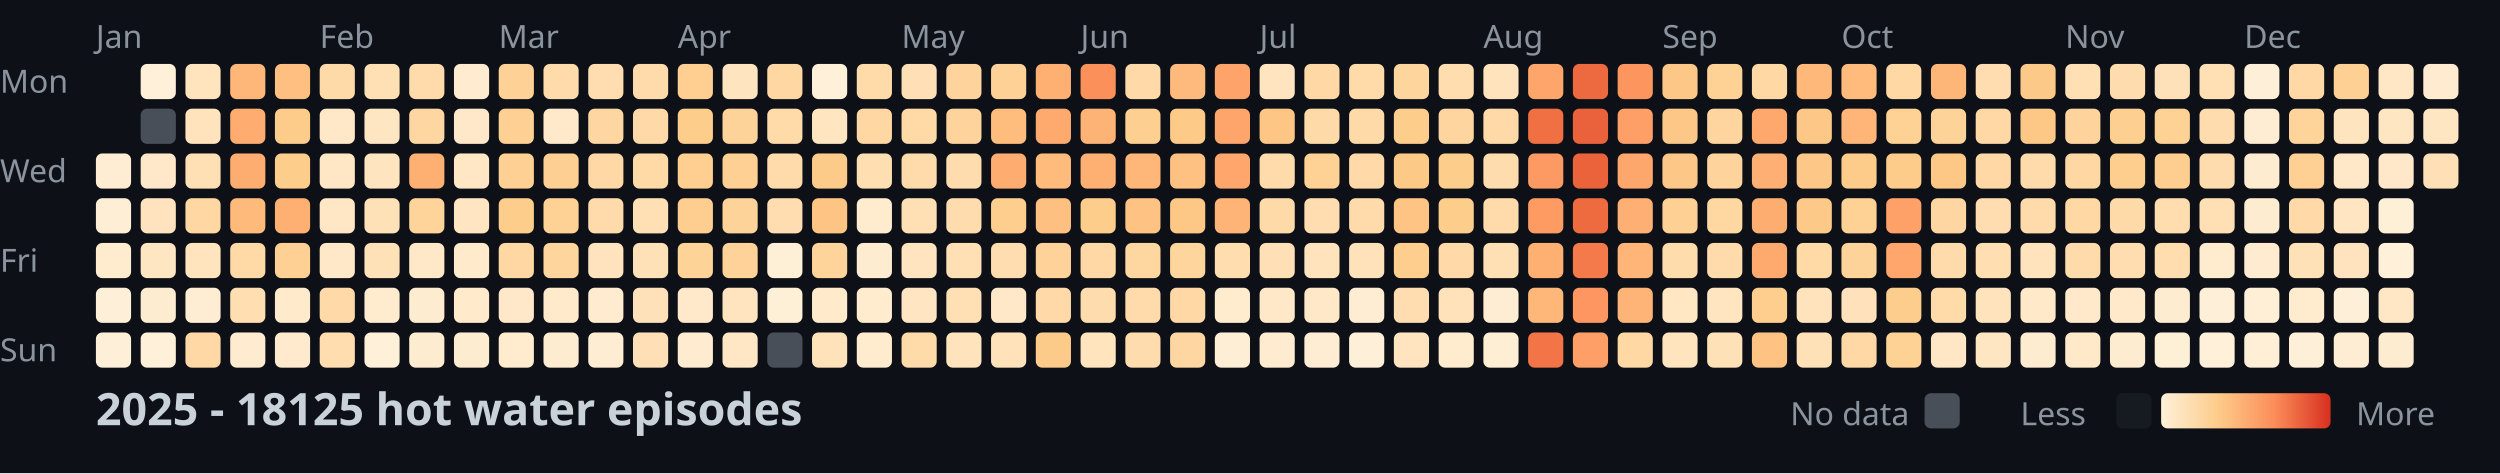
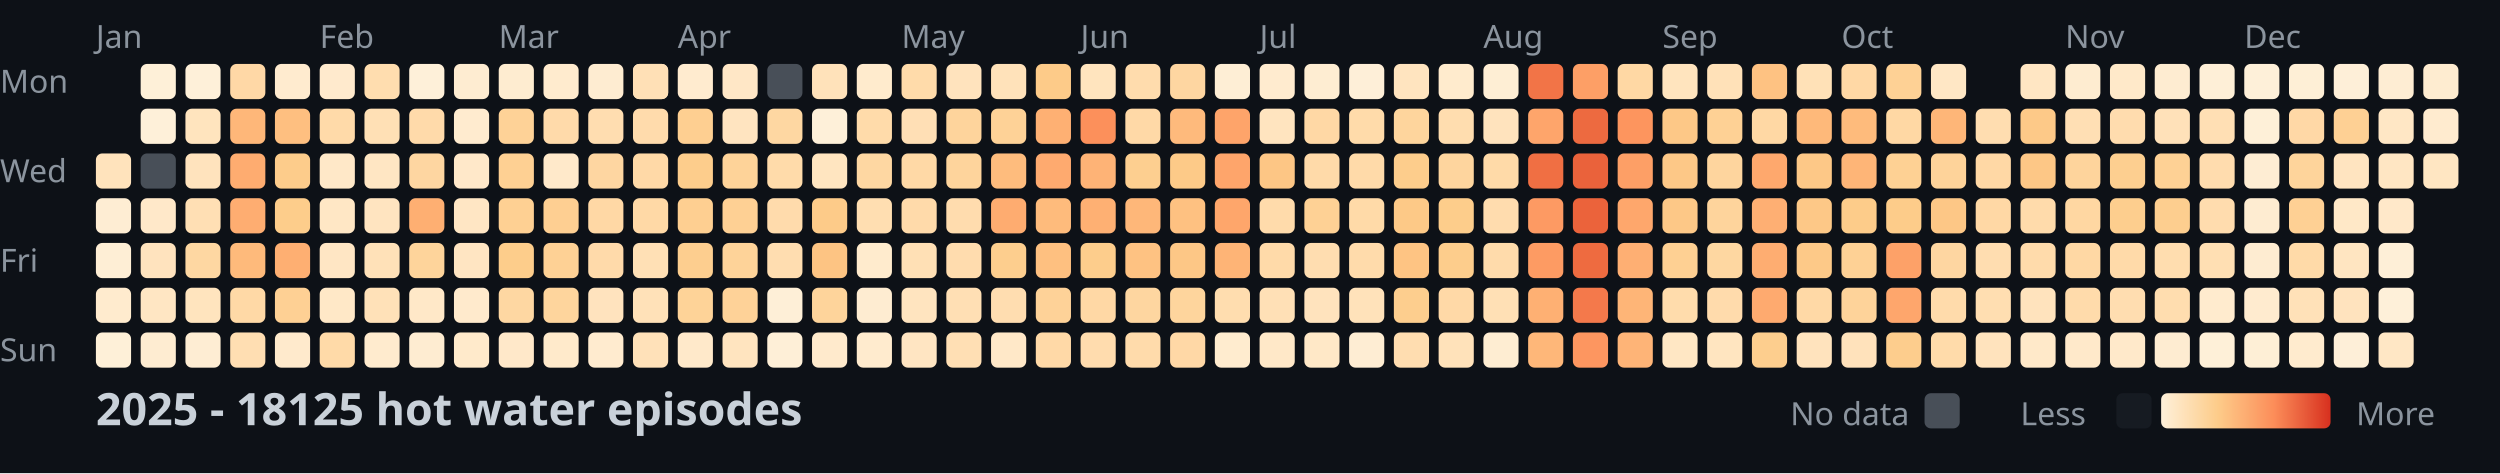
<svg xmlns="http://www.w3.org/2000/svg" width="782" height="148">
  <style>
    .month { font: 10px sans-serif; fill: #8b949e; }
    .day { font: 10px sans-serif; fill: #8b949e; }
    .title { font: bold 14px sans-serif; fill: #c9d1d9; }
    .legend { font: 10px sans-serif; fill: #8b949e; }
  </style>
  <rect width="100%" height="100%" fill="#0d1117" />
  <text x="0" y="29" class="day">Mon</text>
  <text x="0" y="57" class="day">Wed</text>
  <text x="0" y="85" class="day">Fri</text>
  <text x="0" y="113" class="day">Sun</text>
  <text x="30" y="15" class="month">Jan</text>
  <text x="100" y="15" class="month">Feb</text>
  <text x="156" y="15" class="month">Mar</text>
  <text x="212" y="15" class="month">Apr</text>
  <text x="282" y="15" class="month">May</text>
  <text x="338" y="15" class="month">Jun</text>
  <text x="394" y="15" class="month">Jul</text>
  <text x="464" y="15" class="month">Aug</text>
  <text x="520" y="15" class="month">Sep</text>
  <text x="576" y="15" class="month">Oct</text>
  <text x="646" y="15" class="month">Nov</text>
  <text x="702" y="15" class="month">Dec</text>
-   <rect x="30" y="48" width="11" height="11" fill="#feedd3" rx="2" />
-   <rect x="30" y="62" width="11" height="11" fill="#feeed5" rx="2" />
-   <rect x="30" y="76" width="11" height="11" fill="#ffebce" rx="2" />
-   <rect x="30" y="90" width="11" height="11" fill="#fef0d8" rx="2" />
+   <rect x="30" y="48" width="11" height="11" fill="#ffe3bc" rx="2" />
+   <rect x="30" y="62" width="11" height="11" fill="#feedd3" rx="2" />
+   <rect x="30" y="76" width="11" height="11" fill="#feeed5" rx="2" />
+   <rect x="30" y="90" width="11" height="11" fill="#ffebce" rx="2" />
  <rect x="30" y="104" width="11" height="11" fill="#fef0d8" rx="2" />
-   <rect x="44" y="20" width="11" height="11" fill="#fef0d9" rx="2" />
-   <rect x="44" y="34" width="11" height="11" fill="#484f58" rx="2" />
-   <rect x="44" y="48" width="11" height="11" fill="#ffe8c9" rx="2" />
-   <rect x="44" y="62" width="11" height="11" fill="#ffe3be" rx="2" />
-   <rect x="44" y="76" width="11" height="11" fill="#ffe6c3" rx="2" />
-   <rect x="44" y="90" width="11" height="11" fill="#feecd1" rx="2" />
-   <rect x="44" y="104" width="11" height="11" fill="#fef0d9" rx="2" />
-   <rect x="58" y="20" width="11" height="11" fill="#ffe4be" rx="2" />
-   <rect x="58" y="34" width="11" height="11" fill="#ffe3bd" rx="2" />
-   <rect x="58" y="48" width="11" height="11" fill="#ffdfb4" rx="2" />
-   <rect x="58" y="62" width="11" height="11" fill="#fed7a2" rx="2" />
-   <rect x="58" y="76" width="11" height="11" fill="#ffe4be" rx="2" />
-   <rect x="58" y="90" width="11" height="11" fill="#feedd3" rx="2" />
-   <rect x="58" y="104" width="11" height="11" fill="#ffd8a6" rx="2" />
-   <rect x="72" y="20" width="11" height="11" fill="#feb779" rx="2" />
-   <rect x="72" y="34" width="11" height="11" fill="#feac70" rx="2" />
-   <rect x="72" y="48" width="11" height="11" fill="#fead71" rx="2" />
-   <rect x="72" y="62" width="11" height="11" fill="#feba7b" rx="2" />
-   <rect x="72" y="76" width="11" height="11" fill="#ffd9a6" rx="2" />
-   <rect x="72" y="90" width="11" height="11" fill="#ffdeb2" rx="2" />
-   <rect x="72" y="104" width="11" height="11" fill="#ffebcf" rx="2" />
-   <rect x="86" y="20" width="11" height="11" fill="#febf80" rx="2" />
-   <rect x="86" y="34" width="11" height="11" fill="#fdcc8b" rx="2" />
-   <rect x="86" y="48" width="11" height="11" fill="#fdcd8b" rx="2" />
-   <rect x="86" y="62" width="11" height="11" fill="#feaf72" rx="2" />
-   <rect x="86" y="76" width="11" height="11" fill="#fed094" rx="2" />
-   <rect x="86" y="90" width="11" height="11" fill="#ffeacc" rx="2" />
-   <rect x="86" y="104" width="11" height="11" fill="#ffeacd" rx="2" />
-   <rect x="100" y="20" width="11" height="11" fill="#ffdaa9" rx="2" />
-   <rect x="100" y="34" width="11" height="11" fill="#ffe8c8" rx="2" />
-   <rect x="100" y="48" width="11" height="11" fill="#ffe7c5" rx="2" />
-   <rect x="100" y="62" width="11" height="11" fill="#ffe6c4" rx="2" />
-   <rect x="100" y="76" width="11" height="11" fill="#ffe8c7" rx="2" />
-   <rect x="100" y="90" width="11" height="11" fill="#ffdaa8" rx="2" />
-   <rect x="100" y="104" width="11" height="11" fill="#ffddaf" rx="2" />
-   <rect x="114" y="20" width="11" height="11" fill="#ffe0b5" rx="2" />
-   <rect x="114" y="34" width="11" height="11" fill="#ffe6c3" rx="2" />
-   <rect x="114" y="48" width="11" height="11" fill="#ffe4c0" rx="2" />
-   <rect x="114" y="62" width="11" height="11" fill="#ffe1b8" rx="2" />
+   <rect x="44" y="20" width="11" height="11" fill="#fef0d8" rx="2" />
+   <rect x="44" y="34" width="11" height="11" fill="#fef0d9" rx="2" />
+   <rect x="44" y="48" width="11" height="11" fill="#484f58" rx="2" />
+   <rect x="44" y="62" width="11" height="11" fill="#ffe8c9" rx="2" />
+   <rect x="44" y="76" width="11" height="11" fill="#ffe3be" rx="2" />
+   <rect x="44" y="90" width="11" height="11" fill="#ffe6c3" rx="2" />
+   <rect x="44" y="104" width="11" height="11" fill="#feecd1" rx="2" />
+   <rect x="58" y="20" width="11" height="11" fill="#fef0d9" rx="2" />
+   <rect x="58" y="34" width="11" height="11" fill="#ffe4be" rx="2" />
+   <rect x="58" y="48" width="11" height="11" fill="#ffe3bd" rx="2" />
+   <rect x="58" y="62" width="11" height="11" fill="#ffdfb4" rx="2" />
+   <rect x="58" y="76" width="11" height="11" fill="#fed7a2" rx="2" />
+   <rect x="58" y="90" width="11" height="11" fill="#ffe4be" rx="2" />
+   <rect x="58" y="104" width="11" height="11" fill="#feedd3" rx="2" />
+   <rect x="72" y="20" width="11" height="11" fill="#ffd8a6" rx="2" />
+   <rect x="72" y="34" width="11" height="11" fill="#feb779" rx="2" />
+   <rect x="72" y="48" width="11" height="11" fill="#feac70" rx="2" />
+   <rect x="72" y="62" width="11" height="11" fill="#fead71" rx="2" />
+   <rect x="72" y="76" width="11" height="11" fill="#feba7b" rx="2" />
+   <rect x="72" y="90" width="11" height="11" fill="#ffd9a6" rx="2" />
+   <rect x="72" y="104" width="11" height="11" fill="#ffdeb2" rx="2" />
+   <rect x="86" y="20" width="11" height="11" fill="#ffebcf" rx="2" />
+   <rect x="86" y="34" width="11" height="11" fill="#febf80" rx="2" />
+   <rect x="86" y="48" width="11" height="11" fill="#fdcc8b" rx="2" />
+   <rect x="86" y="62" width="11" height="11" fill="#fdcd8b" rx="2" />
+   <rect x="86" y="76" width="11" height="11" fill="#feaf72" rx="2" />
+   <rect x="86" y="90" width="11" height="11" fill="#fed094" rx="2" />
+   <rect x="86" y="104" width="11" height="11" fill="#ffeacc" rx="2" />
+   <rect x="100" y="20" width="11" height="11" fill="#ffeacd" rx="2" />
+   <rect x="100" y="34" width="11" height="11" fill="#ffdaa9" rx="2" />
+   <rect x="100" y="48" width="11" height="11" fill="#ffe8c8" rx="2" />
+   <rect x="100" y="62" width="11" height="11" fill="#ffe7c5" rx="2" />
+   <rect x="100" y="76" width="11" height="11" fill="#ffe6c4" rx="2" />
+   <rect x="100" y="90" width="11" height="11" fill="#ffe8c7" rx="2" />
+   <rect x="100" y="104" width="11" height="11" fill="#ffdaa8" rx="2" />
+   <rect x="114" y="20" width="11" height="11" fill="#ffddaf" rx="2" />
+   <rect x="114" y="34" width="11" height="11" fill="#ffe0b5" rx="2" />
+   <rect x="114" y="48" width="11" height="11" fill="#ffe6c3" rx="2" />
+   <rect x="114" y="62" width="11" height="11" fill="#ffe4c0" rx="2" />
  <rect x="114" y="76" width="11" height="11" fill="#ffe1b8" rx="2" />
-   <rect x="114" y="90" width="11" height="11" fill="#ffebce" rx="2" />
-   <rect x="114" y="104" width="11" height="11" fill="#fef0d9" rx="2" />
-   <rect x="128" y="20" width="11" height="11" fill="#ffdaaa" rx="2" />
-   <rect x="128" y="34" width="11" height="11" fill="#fed6a1" rx="2" />
-   <rect x="128" y="48" width="11" height="11" fill="#feaf72" rx="2" />
-   <rect x="128" y="62" width="11" height="11" fill="#fed49b" rx="2" />
-   <rect x="128" y="76" width="11" height="11" fill="#ffe8c8" rx="2" />
-   <rect x="128" y="90" width="11" height="11" fill="#feecd1" rx="2" />
+   <rect x="114" y="90" width="11" height="11" fill="#ffe1b8" rx="2" />
+   <rect x="114" y="104" width="11" height="11" fill="#ffebce" rx="2" />
+   <rect x="128" y="20" width="11" height="11" fill="#fef0d9" rx="2" />
+   <rect x="128" y="34" width="11" height="11" fill="#ffdaaa" rx="2" />
+   <rect x="128" y="48" width="11" height="11" fill="#fed6a1" rx="2" />
+   <rect x="128" y="62" width="11" height="11" fill="#feaf72" rx="2" />
+   <rect x="128" y="76" width="11" height="11" fill="#fed49b" rx="2" />
+   <rect x="128" y="90" width="11" height="11" fill="#ffe8c8" rx="2" />
  <rect x="128" y="104" width="11" height="11" fill="#feecd1" rx="2" />
-   <rect x="142" y="20" width="11" height="11" fill="#ffebcf" rx="2" />
-   <rect x="142" y="34" width="11" height="11" fill="#ffe8c9" rx="2" />
-   <rect x="142" y="48" width="11" height="11" fill="#ffe6c4" rx="2" />
-   <rect x="142" y="62" width="11" height="11" fill="#ffe5c2" rx="2" />
-   <rect x="142" y="76" width="11" height="11" fill="#ffeacc" rx="2" />
-   <rect x="142" y="90" width="11" height="11" fill="#ffeacb" rx="2" />
-   <rect x="142" y="104" width="11" height="11" fill="#feecd0" rx="2" />
-   <rect x="156" y="20" width="11" height="11" fill="#fed297" rx="2" />
-   <rect x="156" y="34" width="11" height="11" fill="#fed093" rx="2" />
+   <rect x="142" y="20" width="11" height="11" fill="#feecd1" rx="2" />
+   <rect x="142" y="34" width="11" height="11" fill="#ffebcf" rx="2" />
+   <rect x="142" y="48" width="11" height="11" fill="#ffe8c9" rx="2" />
+   <rect x="142" y="62" width="11" height="11" fill="#ffe6c4" rx="2" />
+   <rect x="142" y="76" width="11" height="11" fill="#ffe5c2" rx="2" />
+   <rect x="142" y="90" width="11" height="11" fill="#ffeacc" rx="2" />
+   <rect x="142" y="104" width="11" height="11" fill="#ffeacb" rx="2" />
+   <rect x="156" y="20" width="11" height="11" fill="#feecd0" rx="2" />
+   <rect x="156" y="34" width="11" height="11" fill="#fed297" rx="2" />
  <rect x="156" y="48" width="11" height="11" fill="#fed093" rx="2" />
-   <rect x="156" y="62" width="11" height="11" fill="#fdcd8b" rx="2" />
-   <rect x="156" y="76" width="11" height="11" fill="#fed7a2" rx="2" />
-   <rect x="156" y="90" width="11" height="11" fill="#ffe8c9" rx="2" />
-   <rect x="156" y="104" width="11" height="11" fill="#ffebce" rx="2" />
-   <rect x="170" y="20" width="11" height="11" fill="#ffdaaa" rx="2" />
-   <rect x="170" y="34" width="11" height="11" fill="#ffe9ca" rx="2" />
-   <rect x="170" y="48" width="11" height="11" fill="#fecf92" rx="2" />
-   <rect x="170" y="62" width="11" height="11" fill="#fed195" rx="2" />
-   <rect x="170" y="76" width="11" height="11" fill="#fed59d" rx="2" />
-   <rect x="170" y="90" width="11" height="11" fill="#ffeacb" rx="2" />
-   <rect x="170" y="104" width="11" height="11" fill="#feecd1" rx="2" />
-   <rect x="184" y="20" width="11" height="11" fill="#ffddb0" rx="2" />
-   <rect x="184" y="34" width="11" height="11" fill="#fed6a1" rx="2" />
-   <rect x="184" y="48" width="11" height="11" fill="#ffd8a5" rx="2" />
-   <rect x="184" y="62" width="11" height="11" fill="#ffdaaa" rx="2" />
-   <rect x="184" y="76" width="11" height="11" fill="#ffe3be" rx="2" />
-   <rect x="184" y="90" width="11" height="11" fill="#ffebcf" rx="2" />
-   <rect x="184" y="104" width="11" height="11" fill="#feedd2" rx="2" />
-   <rect x="198" y="20" width="11" height="11" fill="#ffdbac" rx="2" />
-   <rect x="198" y="34" width="11" height="11" fill="#ffd9a7" rx="2" />
-   <rect x="198" y="48" width="11" height="11" fill="#ffd9a6" rx="2" />
-   <rect x="198" y="62" width="11" height="11" fill="#ffe0b5" rx="2" />
-   <rect x="198" y="76" width="11" height="11" fill="#ffe1b8" rx="2" />
-   <rect x="198" y="90" width="11" height="11" fill="#ffe1b9" rx="2" />
-   <rect x="198" y="104" width="11" height="11" fill="#ffe0b6" rx="2" />
-   <rect x="212" y="20" width="11" height="11" fill="#fecf91" rx="2" />
-   <rect x="212" y="34" width="11" height="11" fill="#fdcd8c" rx="2" />
-   <rect x="212" y="48" width="11" height="11" fill="#fecf91" rx="2" />
-   <rect x="212" y="62" width="11" height="11" fill="#fdce8f" rx="2" />
-   <rect x="212" y="76" width="11" height="11" fill="#fed398" rx="2" />
-   <rect x="212" y="90" width="11" height="11" fill="#ffe9ca" rx="2" />
-   <rect x="212" y="104" width="11" height="11" fill="#ffebcf" rx="2" />
-   <rect x="226" y="20" width="11" height="11" fill="#ffe4c0" rx="2" />
-   <rect x="226" y="34" width="11" height="11" fill="#fed399" rx="2" />
-   <rect x="226" y="48" width="11" height="11" fill="#fed094" rx="2" />
-   <rect x="226" y="62" width="11" height="11" fill="#fed399" rx="2" />
-   <rect x="226" y="76" width="11" height="11" fill="#fed298" rx="2" />
-   <rect x="226" y="90" width="11" height="11" fill="#ffe4bf" rx="2" />
-   <rect x="226" y="104" width="11" height="11" fill="#ffe7c6" rx="2" />
-   <rect x="240" y="20" width="11" height="11" fill="#fed7a2" rx="2" />
-   <rect x="240" y="34" width="11" height="11" fill="#ffdbaa" rx="2" />
-   <rect x="240" y="48" width="11" height="11" fill="#ffdbac" rx="2" />
-   <rect x="240" y="62" width="11" height="11" fill="#ffddb0" rx="2" />
-   <rect x="240" y="76" width="11" height="11" fill="#feefd7" rx="2" />
+   <rect x="156" y="62" width="11" height="11" fill="#fed093" rx="2" />
+   <rect x="156" y="76" width="11" height="11" fill="#fdcd8b" rx="2" />
+   <rect x="156" y="90" width="11" height="11" fill="#fed7a2" rx="2" />
+   <rect x="156" y="104" width="11" height="11" fill="#ffe8c9" rx="2" />
+   <rect x="170" y="20" width="11" height="11" fill="#ffebce" rx="2" />
+   <rect x="170" y="34" width="11" height="11" fill="#ffdaaa" rx="2" />
+   <rect x="170" y="48" width="11" height="11" fill="#ffe9ca" rx="2" />
+   <rect x="170" y="62" width="11" height="11" fill="#fecf92" rx="2" />
+   <rect x="170" y="76" width="11" height="11" fill="#fed195" rx="2" />
+   <rect x="170" y="90" width="11" height="11" fill="#fed59d" rx="2" />
+   <rect x="170" y="104" width="11" height="11" fill="#ffeacb" rx="2" />
+   <rect x="184" y="20" width="11" height="11" fill="#feecd1" rx="2" />
+   <rect x="184" y="34" width="11" height="11" fill="#ffddb0" rx="2" />
+   <rect x="184" y="48" width="11" height="11" fill="#fed6a1" rx="2" />
+   <rect x="184" y="62" width="11" height="11" fill="#ffd8a5" rx="2" />
+   <rect x="184" y="76" width="11" height="11" fill="#ffdaaa" rx="2" />
+   <rect x="184" y="90" width="11" height="11" fill="#ffe3be" rx="2" />
+   <rect x="184" y="104" width="11" height="11" fill="#ffebcf" rx="2" />
+   <rect x="198" y="20" width="11" height="11" fill="#feedd2" rx="2" />
+   <rect x="198" y="34" width="11" height="11" fill="#ffdbac" rx="2" />
+   <rect x="198" y="48" width="11" height="11" fill="#ffd9a7" rx="2" />
+   <rect x="198" y="62" width="11" height="11" fill="#ffd9a6" rx="2" />
+   <rect x="198" y="76" width="11" height="11" fill="#ffe0b5" rx="2" />
+   <rect x="198" y="90" width="11" height="11" fill="#ffe1b8" rx="2" />
+   <rect x="198" y="104" width="11" height="11" fill="#ffe1b9" rx="2" />
+   <rect x="198" y="20" width="11" height="11" fill="#ffe0b6" rx="2" />
+   <rect x="212" y="34" width="11" height="11" fill="#fecf91" rx="2" />
+   <rect x="212" y="48" width="11" height="11" fill="#fdcd8c" rx="2" />
+   <rect x="212" y="62" width="11" height="11" fill="#fecf91" rx="2" />
+   <rect x="212" y="76" width="11" height="11" fill="#fdce8f" rx="2" />
+   <rect x="212" y="90" width="11" height="11" fill="#fed398" rx="2" />
+   <rect x="212" y="104" width="11" height="11" fill="#ffe9ca" rx="2" />
+   <rect x="212" y="20" width="11" height="11" fill="#ffebcf" rx="2" />
+   <rect x="226" y="34" width="11" height="11" fill="#ffe4c0" rx="2" />
+   <rect x="226" y="48" width="11" height="11" fill="#fed399" rx="2" />
+   <rect x="226" y="62" width="11" height="11" fill="#fed094" rx="2" />
+   <rect x="226" y="76" width="11" height="11" fill="#fed399" rx="2" />
+   <rect x="226" y="90" width="11" height="11" fill="#fed298" rx="2" />
+   <rect x="226" y="104" width="11" height="11" fill="#ffe4bf" rx="2" />
+   <rect x="226" y="20" width="11" height="11" fill="#ffe7c6" rx="2" />
+   <rect x="240" y="34" width="11" height="11" fill="#fed7a2" rx="2" />
+   <rect x="240" y="48" width="11" height="11" fill="#ffdbaa" rx="2" />
+   <rect x="240" y="62" width="11" height="11" fill="#ffdbac" rx="2" />
+   <rect x="240" y="76" width="11" height="11" fill="#ffddb0" rx="2" />
  <rect x="240" y="90" width="11" height="11" fill="#feefd7" rx="2" />
-   <rect x="240" y="104" width="11" height="11" fill="#484f58" rx="2" />
-   <rect x="254" y="20" width="11" height="11" fill="#fef0d9" rx="2" />
-   <rect x="254" y="34" width="11" height="11" fill="#ffe5c0" rx="2" />
-   <rect x="254" y="48" width="11" height="11" fill="#fdcb89" rx="2" />
-   <rect x="254" y="62" width="11" height="11" fill="#fdc483" rx="2" />
-   <rect x="254" y="76" width="11" height="11" fill="#fed49b" rx="2" />
-   <rect x="254" y="90" width="11" height="11" fill="#ffeacc" rx="2" />
-   <rect x="254" y="104" width="11" height="11" fill="#ffe2ba" rx="2" />
-   <rect x="268" y="20" width="11" height="11" fill="#ffdbaa" rx="2" />
-   <rect x="268" y="34" width="11" height="11" fill="#fed7a2" rx="2" />
-   <rect x="268" y="48" width="11" height="11" fill="#ffdeb1" rx="2" />
-   <rect x="268" y="62" width="11" height="11" fill="#ffebcd" rx="2" />
-   <rect x="268" y="76" width="11" height="11" fill="#feecd1" rx="2" />
-   <rect x="268" y="90" width="11" height="11" fill="#ffebce" rx="2" />
-   <rect x="268" y="104" width="11" height="11" fill="#ffebcd" rx="2" />
-   <rect x="282" y="20" width="11" height="11" fill="#ffdfb5" rx="2" />
-   <rect x="282" y="34" width="11" height="11" fill="#ffd9a6" rx="2" />
-   <rect x="282" y="48" width="11" height="11" fill="#ffdaaa" rx="2" />
-   <rect x="282" y="62" width="11" height="11" fill="#ffe0b5" rx="2" />
-   <rect x="282" y="76" width="11" height="11" fill="#ffe4bf" rx="2" />
-   <rect x="282" y="90" width="11" height="11" fill="#ffe5c2" rx="2" />
-   <rect x="282" y="104" width="11" height="11" fill="#ffdbaa" rx="2" />
-   <rect x="296" y="20" width="11" height="11" fill="#fed49c" rx="2" />
+   <rect x="240" y="104" width="11" height="11" fill="#feefd7" rx="2" />
+   <rect x="240" y="20" width="11" height="11" fill="#484f58" rx="2" />
+   <rect x="254" y="34" width="11" height="11" fill="#fef0d9" rx="2" />
+   <rect x="254" y="48" width="11" height="11" fill="#ffe5c0" rx="2" />
+   <rect x="254" y="62" width="11" height="11" fill="#fdcb89" rx="2" />
+   <rect x="254" y="76" width="11" height="11" fill="#fdc483" rx="2" />
+   <rect x="254" y="90" width="11" height="11" fill="#fed49b" rx="2" />
+   <rect x="254" y="104" width="11" height="11" fill="#ffeacc" rx="2" />
+   <rect x="254" y="20" width="11" height="11" fill="#ffe2ba" rx="2" />
+   <rect x="268" y="34" width="11" height="11" fill="#ffdbaa" rx="2" />
+   <rect x="268" y="48" width="11" height="11" fill="#fed7a2" rx="2" />
+   <rect x="268" y="62" width="11" height="11" fill="#ffdeb1" rx="2" />
+   <rect x="268" y="76" width="11" height="11" fill="#ffebcd" rx="2" />
+   <rect x="268" y="90" width="11" height="11" fill="#feecd1" rx="2" />
+   <rect x="268" y="104" width="11" height="11" fill="#ffebce" rx="2" />
+   <rect x="268" y="20" width="11" height="11" fill="#ffebcd" rx="2" />
+   <rect x="282" y="34" width="11" height="11" fill="#ffdfb5" rx="2" />
+   <rect x="282" y="48" width="11" height="11" fill="#ffd9a6" rx="2" />
+   <rect x="282" y="62" width="11" height="11" fill="#ffdaaa" rx="2" />
+   <rect x="282" y="76" width="11" height="11" fill="#ffe0b5" rx="2" />
+   <rect x="282" y="90" width="11" height="11" fill="#ffe4bf" rx="2" />
+   <rect x="282" y="104" width="11" height="11" fill="#ffe5c2" rx="2" />
+   <rect x="282" y="20" width="11" height="11" fill="#ffdbaa" rx="2" />
  <rect x="296" y="34" width="11" height="11" fill="#fed49c" rx="2" />
-   <rect x="296" y="48" width="11" height="11" fill="#ffdcae" rx="2" />
+   <rect x="296" y="48" width="11" height="11" fill="#fed49c" rx="2" />
  <rect x="296" y="62" width="11" height="11" fill="#ffdcae" rx="2" />
-   <rect x="296" y="76" width="11" height="11" fill="#ffdfb4" rx="2" />
+   <rect x="296" y="76" width="11" height="11" fill="#ffdcae" rx="2" />
  <rect x="296" y="90" width="11" height="11" fill="#ffdfb4" rx="2" />
-   <rect x="296" y="104" width="11" height="11" fill="#ffe3bd" rx="2" />
-   <rect x="310" y="20" width="11" height="11" fill="#fed297" rx="2" />
-   <rect x="310" y="34" width="11" height="11" fill="#febc7d" rx="2" />
-   <rect x="310" y="48" width="11" height="11" fill="#feac70" rx="2" />
-   <rect x="310" y="62" width="11" height="11" fill="#fdce8e" rx="2" />
-   <rect x="310" y="76" width="11" height="11" fill="#ffddb0" rx="2" />
-   <rect x="310" y="90" width="11" height="11" fill="#ffe8c8" rx="2" />
-   <rect x="310" y="104" width="11" height="11" fill="#ffe2ba" rx="2" />
-   <rect x="324" y="20" width="11" height="11" fill="#feb073" rx="2" />
-   <rect x="324" y="34" width="11" height="11" fill="#feaa6f" rx="2" />
-   <rect x="324" y="48" width="11" height="11" fill="#febb7c" rx="2" />
-   <rect x="324" y="62" width="11" height="11" fill="#fec080" rx="2" />
-   <rect x="324" y="76" width="11" height="11" fill="#fed298" rx="2" />
-   <rect x="324" y="90" width="11" height="11" fill="#ffd9a7" rx="2" />
-   <rect x="324" y="104" width="11" height="11" fill="#fdcb89" rx="2" />
-   <rect x="338" y="20" width="11" height="11" fill="#fc905b" rx="2" />
-   <rect x="338" y="34" width="11" height="11" fill="#feb376" rx="2" />
-   <rect x="338" y="48" width="11" height="11" fill="#feb073" rx="2" />
-   <rect x="338" y="62" width="11" height="11" fill="#fdcd8c" rx="2" />
-   <rect x="338" y="76" width="11" height="11" fill="#ffd8a5" rx="2" />
-   <rect x="338" y="90" width="11" height="11" fill="#ffdcae" rx="2" />
-   <rect x="338" y="104" width="11" height="11" fill="#ffe4be" rx="2" />
-   <rect x="352" y="20" width="11" height="11" fill="#ffd9a7" rx="2" />
-   <rect x="352" y="34" width="11" height="11" fill="#fdcf90" rx="2" />
-   <rect x="352" y="48" width="11" height="11" fill="#feb779" rx="2" />
-   <rect x="352" y="62" width="11" height="11" fill="#fec282" rx="2" />
-   <rect x="352" y="76" width="11" height="11" fill="#fed6a0" rx="2" />
-   <rect x="352" y="90" width="11" height="11" fill="#ffdbab" rx="2" />
-   <rect x="352" y="104" width="11" height="11" fill="#ffdcad" rx="2" />
-   <rect x="366" y="20" width="11" height="11" fill="#feba7c" rx="2" />
-   <rect x="366" y="34" width="11" height="11" fill="#fdca88" rx="2" />
-   <rect x="366" y="48" width="11" height="11" fill="#fec181" rx="2" />
-   <rect x="366" y="62" width="11" height="11" fill="#fdc786" rx="2" />
-   <rect x="366" y="76" width="11" height="11" fill="#fed59d" rx="2" />
-   <rect x="366" y="90" width="11" height="11" fill="#ffd8a6" rx="2" />
-   <rect x="366" y="104" width="11" height="11" fill="#fed6a1" rx="2" />
-   <rect x="380" y="20" width="11" height="11" fill="#fea46a" rx="2" />
-   <rect x="380" y="34" width="11" height="11" fill="#fea56b" rx="2" />
-   <rect x="380" y="48" width="11" height="11" fill="#fea66b" rx="2" />
-   <rect x="380" y="62" width="11" height="11" fill="#feb476" rx="2" />
-   <rect x="380" y="76" width="11" height="11" fill="#ffddaf" rx="2" />
-   <rect x="380" y="90" width="11" height="11" fill="#ffeccf" rx="2" />
-   <rect x="380" y="104" width="11" height="11" fill="#feeed5" rx="2" />
-   <rect x="394" y="20" width="11" height="11" fill="#ffe4bf" rx="2" />
-   <rect x="394" y="34" width="11" height="11" fill="#fdc685" rx="2" />
-   <rect x="394" y="48" width="11" height="11" fill="#ffdbab" rx="2" />
-   <rect x="394" y="62" width="11" height="11" fill="#ffdaa9" rx="2" />
-   <rect x="394" y="76" width="11" height="11" fill="#ffe0b6" rx="2" />
-   <rect x="394" y="90" width="11" height="11" fill="#ffe8c8" rx="2" />
-   <rect x="394" y="104" width="11" height="11" fill="#ffebcf" rx="2" />
-   <rect x="408" y="20" width="11" height="11" fill="#ffd8a5" rx="2" />
-   <rect x="408" y="34" width="11" height="11" fill="#ffdaa9" rx="2" />
-   <rect x="408" y="48" width="11" height="11" fill="#fed195" rx="2" />
-   <rect x="408" y="62" width="11" height="11" fill="#ffddb0" rx="2" />
-   <rect x="408" y="76" width="11" height="11" fill="#ffe3bd" rx="2" />
-   <rect x="408" y="90" width="11" height="11" fill="#ffe8c7" rx="2" />
-   <rect x="408" y="104" width="11" height="11" fill="#feedd2" rx="2" />
-   <rect x="422" y="20" width="11" height="11" fill="#ffdbaa" rx="2" />
-   <rect x="422" y="34" width="11" height="11" fill="#ffdaa9" rx="2" />
-   <rect x="422" y="48" width="11" height="11" fill="#ffdaa8" rx="2" />
-   <rect x="422" y="62" width="11" height="11" fill="#ffdbab" rx="2" />
-   <rect x="422" y="76" width="11" height="11" fill="#ffe2ba" rx="2" />
-   <rect x="422" y="90" width="11" height="11" fill="#feedd3" rx="2" />
-   <rect x="422" y="104" width="11" height="11" fill="#feefd8" rx="2" />
-   <rect x="436" y="20" width="11" height="11" fill="#fed59d" rx="2" />
-   <rect x="436" y="34" width="11" height="11" fill="#fdcd8c" rx="2" />
-   <rect x="436" y="48" width="11" height="11" fill="#fdc987" rx="2" />
-   <rect x="436" y="62" width="11" height="11" fill="#fec483" rx="2" />
-   <rect x="436" y="76" width="11" height="11" fill="#fdce8e" rx="2" />
-   <rect x="436" y="90" width="11" height="11" fill="#ffddb0" rx="2" />
-   <rect x="436" y="104" width="11" height="11" fill="#ffe4bf" rx="2" />
-   <rect x="450" y="20" width="11" height="11" fill="#ffddaf" rx="2" />
-   <rect x="450" y="34" width="11" height="11" fill="#fed59e" rx="2" />
-   <rect x="450" y="48" width="11" height="11" fill="#fdcd8b" rx="2" />
-   <rect x="450" y="62" width="11" height="11" fill="#fdcd8c" rx="2" />
-   <rect x="450" y="76" width="11" height="11" fill="#ffd9a7" rx="2" />
-   <rect x="450" y="90" width="11" height="11" fill="#ffe2ba" rx="2" />
-   <rect x="450" y="104" width="11" height="11" fill="#ffebcd" rx="2" />
-   <rect x="464" y="20" width="11" height="11" fill="#ffe3bd" rx="2" />
-   <rect x="464" y="34" width="11" height="11" fill="#ffdaa8" rx="2" />
-   <rect x="464" y="48" width="11" height="11" fill="#ffdcae" rx="2" />
-   <rect x="464" y="62" width="11" height="11" fill="#ffdbab" rx="2" />
-   <rect x="464" y="76" width="11" height="11" fill="#ffe0b5" rx="2" />
-   <rect x="464" y="90" width="11" height="11" fill="#feedd2" rx="2" />
-   <rect x="464" y="104" width="11" height="11" fill="#feeed4" rx="2" />
-   <rect x="478" y="20" width="11" height="11" fill="#fea56b" rx="2" />
-   <rect x="478" y="34" width="11" height="11" fill="#f06f43" rx="2" />
-   <rect x="478" y="48" width="11" height="11" fill="#fd9a63" rx="2" />
-   <rect x="478" y="62" width="11" height="11" fill="#fd9b63" rx="2" />
-   <rect x="478" y="76" width="11" height="11" fill="#feb073" rx="2" />
-   <rect x="478" y="90" width="11" height="11" fill="#feb779" rx="2" />
-   <rect x="478" y="104" width="11" height="11" fill="#f27447" rx="2" />
-   <rect x="492" y="20" width="11" height="11" fill="#ed6a40" rx="2" />
-   <rect x="492" y="34" width="11" height="11" fill="#ea623b" rx="2" />
-   <rect x="492" y="48" width="11" height="11" fill="#eb633b" rx="2" />
-   <rect x="492" y="62" width="11" height="11" fill="#ee6b40" rx="2" />
-   <rect x="492" y="76" width="11" height="11" fill="#f4794b" rx="2" />
-   <rect x="492" y="90" width="11" height="11" fill="#fd9660" rx="2" />
-   <rect x="492" y="104" width="11" height="11" fill="#fd9f66" rx="2" />
-   <rect x="506" y="20" width="11" height="11" fill="#fd955e" rx="2" />
-   <rect x="506" y="34" width="11" height="11" fill="#fd9f66" rx="2" />
-   <rect x="506" y="48" width="11" height="11" fill="#fea76c" rx="2" />
-   <rect x="506" y="62" width="11" height="11" fill="#feaf73" rx="2" />
-   <rect x="506" y="76" width="11" height="11" fill="#feb577" rx="2" />
-   <rect x="506" y="90" width="11" height="11" fill="#feb477" rx="2" />
-   <rect x="506" y="104" width="11" height="11" fill="#ffd8a4" rx="2" />
-   <rect x="520" y="20" width="11" height="11" fill="#fdc887" rx="2" />
+   <rect x="296" y="104" width="11" height="11" fill="#ffdfb4" rx="2" />
+   <rect x="296" y="20" width="11" height="11" fill="#ffe3bd" rx="2" />
+   <rect x="310" y="34" width="11" height="11" fill="#fed297" rx="2" />
+   <rect x="310" y="48" width="11" height="11" fill="#febc7d" rx="2" />
+   <rect x="310" y="62" width="11" height="11" fill="#feac70" rx="2" />
+   <rect x="310" y="76" width="11" height="11" fill="#fdce8e" rx="2" />
+   <rect x="310" y="90" width="11" height="11" fill="#ffddb0" rx="2" />
+   <rect x="310" y="104" width="11" height="11" fill="#ffe8c8" rx="2" />
+   <rect x="310" y="20" width="11" height="11" fill="#ffe2ba" rx="2" />
+   <rect x="324" y="34" width="11" height="11" fill="#feb073" rx="2" />
+   <rect x="324" y="48" width="11" height="11" fill="#feaa6f" rx="2" />
+   <rect x="324" y="62" width="11" height="11" fill="#febb7c" rx="2" />
+   <rect x="324" y="76" width="11" height="11" fill="#fec080" rx="2" />
+   <rect x="324" y="90" width="11" height="11" fill="#fed298" rx="2" />
+   <rect x="324" y="104" width="11" height="11" fill="#ffd9a7" rx="2" />
+   <rect x="324" y="20" width="11" height="11" fill="#fdcb89" rx="2" />
+   <rect x="338" y="34" width="11" height="11" fill="#fc905b" rx="2" />
+   <rect x="338" y="48" width="11" height="11" fill="#feb376" rx="2" />
+   <rect x="338" y="62" width="11" height="11" fill="#feb073" rx="2" />
+   <rect x="338" y="76" width="11" height="11" fill="#fdcd8c" rx="2" />
+   <rect x="338" y="90" width="11" height="11" fill="#ffd8a5" rx="2" />
+   <rect x="338" y="104" width="11" height="11" fill="#ffdcae" rx="2" />
+   <rect x="338" y="20" width="11" height="11" fill="#ffe4be" rx="2" />
+   <rect x="352" y="34" width="11" height="11" fill="#ffd9a7" rx="2" />
+   <rect x="352" y="48" width="11" height="11" fill="#fdcf90" rx="2" />
+   <rect x="352" y="62" width="11" height="11" fill="#feb779" rx="2" />
+   <rect x="352" y="76" width="11" height="11" fill="#fec282" rx="2" />
+   <rect x="352" y="90" width="11" height="11" fill="#fed6a0" rx="2" />
+   <rect x="352" y="104" width="11" height="11" fill="#ffdbab" rx="2" />
+   <rect x="352" y="20" width="11" height="11" fill="#ffdcad" rx="2" />
+   <rect x="366" y="34" width="11" height="11" fill="#feba7c" rx="2" />
+   <rect x="366" y="48" width="11" height="11" fill="#fdca88" rx="2" />
+   <rect x="366" y="62" width="11" height="11" fill="#fec181" rx="2" />
+   <rect x="366" y="76" width="11" height="11" fill="#fdc786" rx="2" />
+   <rect x="366" y="90" width="11" height="11" fill="#fed59d" rx="2" />
+   <rect x="366" y="104" width="11" height="11" fill="#ffd8a6" rx="2" />
+   <rect x="366" y="20" width="11" height="11" fill="#fed6a1" rx="2" />
+   <rect x="380" y="34" width="11" height="11" fill="#fea46a" rx="2" />
+   <rect x="380" y="48" width="11" height="11" fill="#fea56b" rx="2" />
+   <rect x="380" y="62" width="11" height="11" fill="#fea66b" rx="2" />
+   <rect x="380" y="76" width="11" height="11" fill="#feb476" rx="2" />
+   <rect x="380" y="90" width="11" height="11" fill="#ffddaf" rx="2" />
+   <rect x="380" y="104" width="11" height="11" fill="#ffeccf" rx="2" />
+   <rect x="380" y="20" width="11" height="11" fill="#feeed5" rx="2" />
+   <rect x="394" y="34" width="11" height="11" fill="#ffe4bf" rx="2" />
+   <rect x="394" y="48" width="11" height="11" fill="#fdc685" rx="2" />
+   <rect x="394" y="62" width="11" height="11" fill="#ffdbab" rx="2" />
+   <rect x="394" y="76" width="11" height="11" fill="#ffdaa9" rx="2" />
+   <rect x="394" y="90" width="11" height="11" fill="#ffe0b6" rx="2" />
+   <rect x="394" y="104" width="11" height="11" fill="#ffe8c8" rx="2" />
+   <rect x="394" y="20" width="11" height="11" fill="#ffebcf" rx="2" />
+   <rect x="408" y="34" width="11" height="11" fill="#ffd8a5" rx="2" />
+   <rect x="408" y="48" width="11" height="11" fill="#ffdaa9" rx="2" />
+   <rect x="408" y="62" width="11" height="11" fill="#fed195" rx="2" />
+   <rect x="408" y="76" width="11" height="11" fill="#ffddb0" rx="2" />
+   <rect x="408" y="90" width="11" height="11" fill="#ffe3bd" rx="2" />
+   <rect x="408" y="104" width="11" height="11" fill="#ffe8c7" rx="2" />
+   <rect x="408" y="20" width="11" height="11" fill="#feedd2" rx="2" />
+   <rect x="422" y="34" width="11" height="11" fill="#ffdbaa" rx="2" />
+   <rect x="422" y="48" width="11" height="11" fill="#ffdaa9" rx="2" />
+   <rect x="422" y="62" width="11" height="11" fill="#ffdaa8" rx="2" />
+   <rect x="422" y="76" width="11" height="11" fill="#ffdbab" rx="2" />
+   <rect x="422" y="90" width="11" height="11" fill="#ffe2ba" rx="2" />
+   <rect x="422" y="104" width="11" height="11" fill="#feedd3" rx="2" />
+   <rect x="422" y="20" width="11" height="11" fill="#feefd8" rx="2" />
+   <rect x="436" y="34" width="11" height="11" fill="#fed59d" rx="2" />
+   <rect x="436" y="48" width="11" height="11" fill="#fdcd8c" rx="2" />
+   <rect x="436" y="62" width="11" height="11" fill="#fdc987" rx="2" />
+   <rect x="436" y="76" width="11" height="11" fill="#fec483" rx="2" />
+   <rect x="436" y="90" width="11" height="11" fill="#fdce8e" rx="2" />
+   <rect x="436" y="104" width="11" height="11" fill="#ffddb0" rx="2" />
+   <rect x="436" y="20" width="11" height="11" fill="#ffe4bf" rx="2" />
+   <rect x="450" y="34" width="11" height="11" fill="#ffddaf" rx="2" />
+   <rect x="450" y="48" width="11" height="11" fill="#fed59e" rx="2" />
+   <rect x="450" y="62" width="11" height="11" fill="#fdcd8b" rx="2" />
+   <rect x="450" y="76" width="11" height="11" fill="#fdcd8c" rx="2" />
+   <rect x="450" y="90" width="11" height="11" fill="#ffd9a7" rx="2" />
+   <rect x="450" y="104" width="11" height="11" fill="#ffe2ba" rx="2" />
+   <rect x="450" y="20" width="11" height="11" fill="#ffebcd" rx="2" />
+   <rect x="464" y="34" width="11" height="11" fill="#ffe3bd" rx="2" />
+   <rect x="464" y="48" width="11" height="11" fill="#ffdaa8" rx="2" />
+   <rect x="464" y="62" width="11" height="11" fill="#ffdcae" rx="2" />
+   <rect x="464" y="76" width="11" height="11" fill="#ffdbab" rx="2" />
+   <rect x="464" y="90" width="11" height="11" fill="#ffe0b5" rx="2" />
+   <rect x="464" y="104" width="11" height="11" fill="#feedd2" rx="2" />
+   <rect x="464" y="20" width="11" height="11" fill="#feeed4" rx="2" />
+   <rect x="478" y="34" width="11" height="11" fill="#fea56b" rx="2" />
+   <rect x="478" y="48" width="11" height="11" fill="#f06f43" rx="2" />
+   <rect x="478" y="62" width="11" height="11" fill="#fd9a63" rx="2" />
+   <rect x="478" y="76" width="11" height="11" fill="#fd9b63" rx="2" />
+   <rect x="478" y="90" width="11" height="11" fill="#feb073" rx="2" />
+   <rect x="478" y="104" width="11" height="11" fill="#feb779" rx="2" />
+   <rect x="478" y="20" width="11" height="11" fill="#f27447" rx="2" />
+   <rect x="492" y="34" width="11" height="11" fill="#ed6a40" rx="2" />
+   <rect x="492" y="48" width="11" height="11" fill="#ea623b" rx="2" />
+   <rect x="492" y="62" width="11" height="11" fill="#eb633b" rx="2" />
+   <rect x="492" y="76" width="11" height="11" fill="#ee6b40" rx="2" />
+   <rect x="492" y="90" width="11" height="11" fill="#f4794b" rx="2" />
+   <rect x="492" y="104" width="11" height="11" fill="#fd9660" rx="2" />
+   <rect x="492" y="20" width="11" height="11" fill="#fd9f66" rx="2" />
+   <rect x="506" y="34" width="11" height="11" fill="#fd955e" rx="2" />
+   <rect x="506" y="48" width="11" height="11" fill="#fd9f66" rx="2" />
+   <rect x="506" y="62" width="11" height="11" fill="#fea76c" rx="2" />
+   <rect x="506" y="76" width="11" height="11" fill="#feaf73" rx="2" />
+   <rect x="506" y="90" width="11" height="11" fill="#feb577" rx="2" />
+   <rect x="506" y="104" width="11" height="11" fill="#feb477" rx="2" />
+   <rect x="506" y="20" width="11" height="11" fill="#ffd8a4" rx="2" />
  <rect x="520" y="34" width="11" height="11" fill="#fdc887" rx="2" />
  <rect x="520" y="48" width="11" height="11" fill="#fdc887" rx="2" />
-   <rect x="520" y="62" width="11" height="11" fill="#fed093" rx="2" />
-   <rect x="520" y="76" width="11" height="11" fill="#ffdcac" rx="2" />
-   <rect x="520" y="90" width="11" height="11" fill="#ffe7c4" rx="2" />
-   <rect x="520" y="104" width="11" height="11" fill="#ffe4be" rx="2" />
-   <rect x="534" y="20" width="11" height="11" fill="#fed195" rx="2" />
-   <rect x="534" y="34" width="11" height="11" fill="#fed59e" rx="2" />
-   <rect x="534" y="48" width="11" height="11" fill="#fed49c" rx="2" />
-   <rect x="534" y="62" width="11" height="11" fill="#fed7a1" rx="2" />
-   <rect x="534" y="76" width="11" height="11" fill="#ffdbac" rx="2" />
-   <rect x="534" y="90" width="11" height="11" fill="#ffe5c0" rx="2" />
-   <rect x="534" y="104" width="11" height="11" fill="#ffe1b8" rx="2" />
-   <rect x="548" y="20" width="11" height="11" fill="#ffd8a4" rx="2" />
-   <rect x="548" y="34" width="11" height="11" fill="#fea86d" rx="2" />
-   <rect x="548" y="48" width="11" height="11" fill="#feaf73" rx="2" />
-   <rect x="548" y="62" width="11" height="11" fill="#fead71" rx="2" />
-   <rect x="548" y="76" width="11" height="11" fill="#feaa6f" rx="2" />
-   <rect x="548" y="90" width="11" height="11" fill="#fdce8e" rx="2" />
-   <rect x="548" y="104" width="11" height="11" fill="#fec282" rx="2" />
-   <rect x="562" y="20" width="11" height="11" fill="#feb97a" rx="2" />
-   <rect x="562" y="34" width="11" height="11" fill="#fdc887" rx="2" />
+   <rect x="520" y="62" width="11" height="11" fill="#fdc887" rx="2" />
+   <rect x="520" y="76" width="11" height="11" fill="#fed093" rx="2" />
+   <rect x="520" y="90" width="11" height="11" fill="#ffdcac" rx="2" />
+   <rect x="520" y="104" width="11" height="11" fill="#ffe7c4" rx="2" />
+   <rect x="520" y="20" width="11" height="11" fill="#ffe4be" rx="2" />
+   <rect x="534" y="34" width="11" height="11" fill="#fed195" rx="2" />
+   <rect x="534" y="48" width="11" height="11" fill="#fed59e" rx="2" />
+   <rect x="534" y="62" width="11" height="11" fill="#fed49c" rx="2" />
+   <rect x="534" y="76" width="11" height="11" fill="#fed7a1" rx="2" />
+   <rect x="534" y="90" width="11" height="11" fill="#ffdbac" rx="2" />
+   <rect x="534" y="104" width="11" height="11" fill="#ffe5c0" rx="2" />
+   <rect x="534" y="20" width="11" height="11" fill="#ffe1b8" rx="2" />
+   <rect x="548" y="34" width="11" height="11" fill="#ffd8a4" rx="2" />
+   <rect x="548" y="48" width="11" height="11" fill="#fea86d" rx="2" />
+   <rect x="548" y="62" width="11" height="11" fill="#feaf73" rx="2" />
+   <rect x="548" y="76" width="11" height="11" fill="#fead71" rx="2" />
+   <rect x="548" y="90" width="11" height="11" fill="#feaa6f" rx="2" />
+   <rect x="548" y="104" width="11" height="11" fill="#fdce8e" rx="2" />
+   <rect x="548" y="20" width="11" height="11" fill="#fec282" rx="2" />
+   <rect x="562" y="34" width="11" height="11" fill="#feb97a" rx="2" />
  <rect x="562" y="48" width="11" height="11" fill="#fdc887" rx="2" />
-   <rect x="562" y="62" width="11" height="11" fill="#fdc988" rx="2" />
-   <rect x="562" y="76" width="11" height="11" fill="#ffd9a6" rx="2" />
-   <rect x="562" y="90" width="11" height="11" fill="#ffe3bd" rx="2" />
-   <rect x="562" y="104" width="11" height="11" fill="#ffe1b7" rx="2" />
-   <rect x="576" y="20" width="11" height="11" fill="#febb7c" rx="2" />
-   <rect x="576" y="34" width="11" height="11" fill="#feb577" rx="2" />
-   <rect x="576" y="48" width="11" height="11" fill="#fdcc8a" rx="2" />
-   <rect x="576" y="62" width="11" height="11" fill="#fed195" rx="2" />
-   <rect x="576" y="76" width="11" height="11" fill="#fed39a" rx="2" />
-   <rect x="576" y="90" width="11" height="11" fill="#ffe2bb" rx="2" />
-   <rect x="576" y="104" width="11" height="11" fill="#ffd8a5" rx="2" />
-   <rect x="590" y="20" width="11" height="11" fill="#ffd8a4" rx="2" />
-   <rect x="590" y="34" width="11" height="11" fill="#fed194" rx="2" />
-   <rect x="590" y="48" width="11" height="11" fill="#fdcc8a" rx="2" />
-   <rect x="590" y="62" width="11" height="11" fill="#fda168" rx="2" />
-   <rect x="590" y="76" width="11" height="11" fill="#fea66c" rx="2" />
-   <rect x="590" y="90" width="11" height="11" fill="#fdcd8d" rx="2" />
-   <rect x="590" y="104" width="11" height="11" fill="#fed195" rx="2" />
-   <rect x="604" y="20" width="11" height="11" fill="#feb678" rx="2" />
-   <rect x="604" y="34" width="11" height="11" fill="#fed39a" rx="2" />
-   <rect x="604" y="48" width="11" height="11" fill="#fdc786" rx="2" />
-   <rect x="604" y="62" width="11" height="11" fill="#fed6a1" rx="2" />
-   <rect x="604" y="76" width="11" height="11" fill="#ffdbab" rx="2" />
-   <rect x="604" y="90" width="11" height="11" fill="#ffdbaa" rx="2" />
-   <rect x="604" y="104" width="11" height="11" fill="#ffe7c5" rx="2" />
-   <rect x="618" y="20" width="11" height="11" fill="#ffddb0" rx="2" />
-   <rect x="618" y="34" width="11" height="11" fill="#ffd8a5" rx="2" />
+   <rect x="562" y="62" width="11" height="11" fill="#fdc887" rx="2" />
+   <rect x="562" y="76" width="11" height="11" fill="#fdc988" rx="2" />
+   <rect x="562" y="90" width="11" height="11" fill="#ffd9a6" rx="2" />
+   <rect x="562" y="104" width="11" height="11" fill="#ffe3bd" rx="2" />
+   <rect x="562" y="20" width="11" height="11" fill="#ffe1b7" rx="2" />
+   <rect x="576" y="34" width="11" height="11" fill="#febb7c" rx="2" />
+   <rect x="576" y="48" width="11" height="11" fill="#feb577" rx="2" />
+   <rect x="576" y="62" width="11" height="11" fill="#fdcc8a" rx="2" />
+   <rect x="576" y="76" width="11" height="11" fill="#fed195" rx="2" />
+   <rect x="576" y="90" width="11" height="11" fill="#fed39a" rx="2" />
+   <rect x="576" y="104" width="11" height="11" fill="#ffe2bb" rx="2" />
+   <rect x="576" y="20" width="11" height="11" fill="#ffd8a5" rx="2" />
+   <rect x="590" y="34" width="11" height="11" fill="#ffd8a4" rx="2" />
+   <rect x="590" y="48" width="11" height="11" fill="#fed194" rx="2" />
+   <rect x="590" y="62" width="11" height="11" fill="#fdcc8a" rx="2" />
+   <rect x="590" y="76" width="11" height="11" fill="#fda168" rx="2" />
+   <rect x="590" y="90" width="11" height="11" fill="#fea66c" rx="2" />
+   <rect x="590" y="104" width="11" height="11" fill="#fdcd8d" rx="2" />
+   <rect x="590" y="20" width="11" height="11" fill="#fed195" rx="2" />
+   <rect x="604" y="34" width="11" height="11" fill="#feb678" rx="2" />
+   <rect x="604" y="48" width="11" height="11" fill="#fed39a" rx="2" />
+   <rect x="604" y="62" width="11" height="11" fill="#fdc786" rx="2" />
+   <rect x="604" y="76" width="11" height="11" fill="#fed6a1" rx="2" />
+   <rect x="604" y="90" width="11" height="11" fill="#ffdbab" rx="2" />
+   <rect x="604" y="104" width="11" height="11" fill="#ffdbaa" rx="2" />
+   <rect x="604" y="20" width="11" height="11" fill="#ffe7c5" rx="2" />
+   <rect x="618" y="34" width="11" height="11" fill="#ffddb0" rx="2" />
  <rect x="618" y="48" width="11" height="11" fill="#ffd8a5" rx="2" />
-   <rect x="618" y="62" width="11" height="11" fill="#ffddb0" rx="2" />
-   <rect x="618" y="76" width="11" height="11" fill="#ffdeb1" rx="2" />
-   <rect x="618" y="90" width="11" height="11" fill="#ffe3bd" rx="2" />
-   <rect x="618" y="104" width="11" height="11" fill="#ffe6c3" rx="2" />
-   <rect x="632" y="20" width="11" height="11" fill="#fdc988" rx="2" />
-   <rect x="632" y="34" width="11" height="11" fill="#fdc786" rx="2" />
-   <rect x="632" y="48" width="11" height="11" fill="#ffdbab" rx="2" />
+   <rect x="618" y="62" width="11" height="11" fill="#ffd8a5" rx="2" />
+   <rect x="618" y="76" width="11" height="11" fill="#ffddb0" rx="2" />
+   <rect x="618" y="90" width="11" height="11" fill="#ffdeb1" rx="2" />
+   <rect x="618" y="104" width="11" height="11" fill="#ffe3bd" rx="2" />
+   <rect x="632" y="20" width="11" height="11" fill="#ffe6c3" rx="2" />
+   <rect x="632" y="34" width="11" height="11" fill="#fdc988" rx="2" />
+   <rect x="632" y="48" width="11" height="11" fill="#fdc786" rx="2" />
  <rect x="632" y="62" width="11" height="11" fill="#ffdbab" rx="2" />
-   <rect x="632" y="76" width="11" height="11" fill="#ffe3bd" rx="2" />
-   <rect x="632" y="90" width="11" height="11" fill="#ffe9c9" rx="2" />
-   <rect x="632" y="104" width="11" height="11" fill="#feecd0" rx="2" />
-   <rect x="646" y="20" width="11" height="11" fill="#ffdfb4" rx="2" />
-   <rect x="646" y="34" width="11" height="11" fill="#fed49c" rx="2" />
-   <rect x="646" y="48" width="11" height="11" fill="#ffd7a2" rx="2" />
-   <rect x="646" y="62" width="11" height="11" fill="#ffd8a4" rx="2" />
-   <rect x="646" y="76" width="11" height="11" fill="#ffdbab" rx="2" />
-   <rect x="646" y="90" width="11" height="11" fill="#ffe9ca" rx="2" />
-   <rect x="646" y="104" width="11" height="11" fill="#ffe9c9" rx="2" />
-   <rect x="660" y="20" width="11" height="11" fill="#ffdcae" rx="2" />
-   <rect x="660" y="34" width="11" height="11" fill="#fdcf90" rx="2" />
-   <rect x="660" y="48" width="11" height="11" fill="#fdce8e" rx="2" />
-   <rect x="660" y="62" width="11" height="11" fill="#ffdaa9" rx="2" />
-   <rect x="660" y="76" width="11" height="11" fill="#ffddb0" rx="2" />
-   <rect x="660" y="90" width="11" height="11" fill="#ffe9ca" rx="2" />
-   <rect x="660" y="104" width="11" height="11" fill="#feecd1" rx="2" />
-   <rect x="674" y="20" width="11" height="11" fill="#ffe1b9" rx="2" />
-   <rect x="674" y="34" width="11" height="11" fill="#fed195" rx="2" />
-   <rect x="674" y="48" width="11" height="11" fill="#fdce8f" rx="2" />
-   <rect x="674" y="62" width="11" height="11" fill="#ffddaf" rx="2" />
+   <rect x="632" y="76" width="11" height="11" fill="#ffdbab" rx="2" />
+   <rect x="632" y="90" width="11" height="11" fill="#ffe3bd" rx="2" />
+   <rect x="632" y="104" width="11" height="11" fill="#ffe9c9" rx="2" />
+   <rect x="646" y="20" width="11" height="11" fill="#feecd0" rx="2" />
+   <rect x="646" y="34" width="11" height="11" fill="#ffdfb4" rx="2" />
+   <rect x="646" y="48" width="11" height="11" fill="#fed49c" rx="2" />
+   <rect x="646" y="62" width="11" height="11" fill="#ffd7a2" rx="2" />
+   <rect x="646" y="76" width="11" height="11" fill="#ffd8a4" rx="2" />
+   <rect x="646" y="90" width="11" height="11" fill="#ffdbab" rx="2" />
+   <rect x="646" y="104" width="11" height="11" fill="#ffe9ca" rx="2" />
+   <rect x="660" y="20" width="11" height="11" fill="#ffe9c9" rx="2" />
+   <rect x="660" y="34" width="11" height="11" fill="#ffdcae" rx="2" />
+   <rect x="660" y="48" width="11" height="11" fill="#fdcf90" rx="2" />
+   <rect x="660" y="62" width="11" height="11" fill="#fdce8e" rx="2" />
+   <rect x="660" y="76" width="11" height="11" fill="#ffdaa9" rx="2" />
+   <rect x="660" y="90" width="11" height="11" fill="#ffddb0" rx="2" />
+   <rect x="660" y="104" width="11" height="11" fill="#ffe9ca" rx="2" />
+   <rect x="674" y="20" width="11" height="11" fill="#feecd1" rx="2" />
+   <rect x="674" y="34" width="11" height="11" fill="#ffe1b9" rx="2" />
+   <rect x="674" y="48" width="11" height="11" fill="#fed195" rx="2" />
+   <rect x="674" y="62" width="11" height="11" fill="#fdce8f" rx="2" />
  <rect x="674" y="76" width="11" height="11" fill="#ffddaf" rx="2" />
-   <rect x="674" y="90" width="11" height="11" fill="#feecd1" rx="2" />
-   <rect x="674" y="104" width="11" height="11" fill="#feefd7" rx="2" />
-   <rect x="688" y="20" width="11" height="11" fill="#ffdfb4" rx="2" />
-   <rect x="688" y="34" width="11" height="11" fill="#ffdcae" rx="2" />
+   <rect x="674" y="90" width="11" height="11" fill="#ffddaf" rx="2" />
+   <rect x="674" y="104" width="11" height="11" fill="#feecd1" rx="2" />
+   <rect x="688" y="20" width="11" height="11" fill="#feefd7" rx="2" />
+   <rect x="688" y="34" width="11" height="11" fill="#ffdfb4" rx="2" />
  <rect x="688" y="48" width="11" height="11" fill="#ffdcae" rx="2" />
-   <rect x="688" y="62" width="11" height="11" fill="#ffdfb3" rx="2" />
-   <rect x="688" y="76" width="11" height="11" fill="#ffebce" rx="2" />
-   <rect x="688" y="90" width="11" height="11" fill="#fef0d8" rx="2" />
-   <rect x="688" y="104" width="11" height="11" fill="#fef0d9" rx="2" />
-   <rect x="702" y="20" width="11" height="11" fill="#fef0d8" rx="2" />
-   <rect x="702" y="34" width="11" height="11" fill="#feedd3" rx="2" />
-   <rect x="702" y="48" width="11" height="11" fill="#feecd1" rx="2" />
+   <rect x="688" y="62" width="11" height="11" fill="#ffdcae" rx="2" />
+   <rect x="688" y="76" width="11" height="11" fill="#ffdfb3" rx="2" />
+   <rect x="688" y="90" width="11" height="11" fill="#ffebce" rx="2" />
+   <rect x="688" y="104" width="11" height="11" fill="#fef0d8" rx="2" />
+   <rect x="702" y="20" width="11" height="11" fill="#fef0d9" rx="2" />
+   <rect x="702" y="34" width="11" height="11" fill="#fef0d8" rx="2" />
+   <rect x="702" y="48" width="11" height="11" fill="#feedd3" rx="2" />
  <rect x="702" y="62" width="11" height="11" fill="#feecd1" rx="2" />
-   <rect x="702" y="76" width="11" height="11" fill="#ffebcf" rx="2" />
-   <rect x="702" y="90" width="11" height="11" fill="#feefd6" rx="2" />
+   <rect x="702" y="76" width="11" height="11" fill="#feecd1" rx="2" />
+   <rect x="702" y="90" width="11" height="11" fill="#ffebcf" rx="2" />
  <rect x="702" y="104" width="11" height="11" fill="#feefd6" rx="2" />
-   <rect x="716" y="20" width="11" height="11" fill="#ffd8a6" rx="2" />
-   <rect x="716" y="34" width="11" height="11" fill="#fed49b" rx="2" />
-   <rect x="716" y="48" width="11" height="11" fill="#fed094" rx="2" />
-   <rect x="716" y="62" width="11" height="11" fill="#ffdaa8" rx="2" />
-   <rect x="716" y="76" width="11" height="11" fill="#ffe1b8" rx="2" />
-   <rect x="716" y="90" width="11" height="11" fill="#ffebce" rx="2" />
-   <rect x="716" y="104" width="11" height="11" fill="#feefd8" rx="2" />
-   <rect x="730" y="20" width="11" height="11" fill="#fed094" rx="2" />
-   <rect x="730" y="34" width="11" height="11" fill="#ffe4c0" rx="2" />
-   <rect x="730" y="48" width="11" height="11" fill="#ffe8c7" rx="2" />
-   <rect x="730" y="62" width="11" height="11" fill="#ffe5c1" rx="2" />
-   <rect x="730" y="76" width="11" height="11" fill="#ffe3be" rx="2" />
-   <rect x="730" y="90" width="11" height="11" fill="#feefd8" rx="2" />
-   <rect x="730" y="104" width="11" height="11" fill="#feedd3" rx="2" />
-   <rect x="744" y="20" width="11" height="11" fill="#ffe7c5" rx="2" />
-   <rect x="744" y="34" width="11" height="11" fill="#ffe6c3" rx="2" />
-   <rect x="744" y="48" width="11" height="11" fill="#ffe8c9" rx="2" />
-   <rect x="744" y="62" width="11" height="11" fill="#feefd7" rx="2" />
-   <rect x="744" y="76" width="11" height="11" fill="#fef0d9" rx="2" />
-   <rect x="744" y="90" width="11" height="11" fill="#ffe7c5" rx="2" />
-   <rect x="744" y="104" width="11" height="11" fill="#feecd0" rx="2" />
-   <rect x="758" y="20" width="11" height="11" fill="#ffebcf" rx="2" />
-   <rect x="758" y="34" width="11" height="11" fill="#ffe6c2" rx="2" />
-   <rect x="758" y="48" width="11" height="11" fill="#ffdfb5" rx="2" />
+   <rect x="716" y="20" width="11" height="11" fill="#feefd6" rx="2" />
+   <rect x="716" y="34" width="11" height="11" fill="#ffd8a6" rx="2" />
+   <rect x="716" y="48" width="11" height="11" fill="#fed49b" rx="2" />
+   <rect x="716" y="62" width="11" height="11" fill="#fed094" rx="2" />
+   <rect x="716" y="76" width="11" height="11" fill="#ffdaa8" rx="2" />
+   <rect x="716" y="90" width="11" height="11" fill="#ffe1b8" rx="2" />
+   <rect x="716" y="104" width="11" height="11" fill="#ffebce" rx="2" />
+   <rect x="730" y="20" width="11" height="11" fill="#feefd8" rx="2" />
+   <rect x="730" y="34" width="11" height="11" fill="#fed094" rx="2" />
+   <rect x="730" y="48" width="11" height="11" fill="#ffe4c0" rx="2" />
+   <rect x="730" y="62" width="11" height="11" fill="#ffe8c7" rx="2" />
+   <rect x="730" y="76" width="11" height="11" fill="#ffe5c1" rx="2" />
+   <rect x="730" y="90" width="11" height="11" fill="#ffe3be" rx="2" />
+   <rect x="730" y="104" width="11" height="11" fill="#feefd8" rx="2" />
+   <rect x="744" y="20" width="11" height="11" fill="#feedd3" rx="2" />
+   <rect x="744" y="34" width="11" height="11" fill="#ffe7c5" rx="2" />
+   <rect x="744" y="48" width="11" height="11" fill="#ffe6c3" rx="2" />
+   <rect x="744" y="62" width="11" height="11" fill="#ffe8c9" rx="2" />
+   <rect x="744" y="76" width="11" height="11" fill="#feefd7" rx="2" />
+   <rect x="744" y="90" width="11" height="11" fill="#fef0d9" rx="2" />
+   <rect x="744" y="104" width="11" height="11" fill="#ffe7c5" rx="2" />
+   <rect x="758" y="20" width="11" height="11" fill="#feecd0" rx="2" />
+   <rect x="758" y="34" width="11" height="11" fill="#ffebcf" rx="2" />
+   <rect x="758" y="48" width="11" height="11" fill="#ffe6c2" rx="2" />
  <text x="30" y="133" class="title">2025 - 18125 hot water episodes</text>
  <defs>
    <linearGradient id="legend-gradient" x1="0" y1="0" x2="1" y2="0">
      <stop offset="0%" stop-color="#fef0d9" />
      <stop offset="33.333%" stop-color="#fdcc8a" />
      <stop offset="66.667%" stop-color="#fc8d59" />
      <stop offset="100%" stop-color="#d7301f" />
    </linearGradient>
  </defs>
  <text x="560" y="133" class="legend">No data</text>
  <rect x="602" y="123" width="11" height="11" fill="#484f58" rx="2" />
  <text x="632" y="133" class="legend">Less</text>
  <rect x="662" y="123" width="11" height="11" fill="#161b22" rx="2" />
  <rect x="676" y="123" width="53" height="11" fill="url(#legend-gradient)" rx="2" />
  <text x="737" y="133" class="legend">More</text>
</svg>
